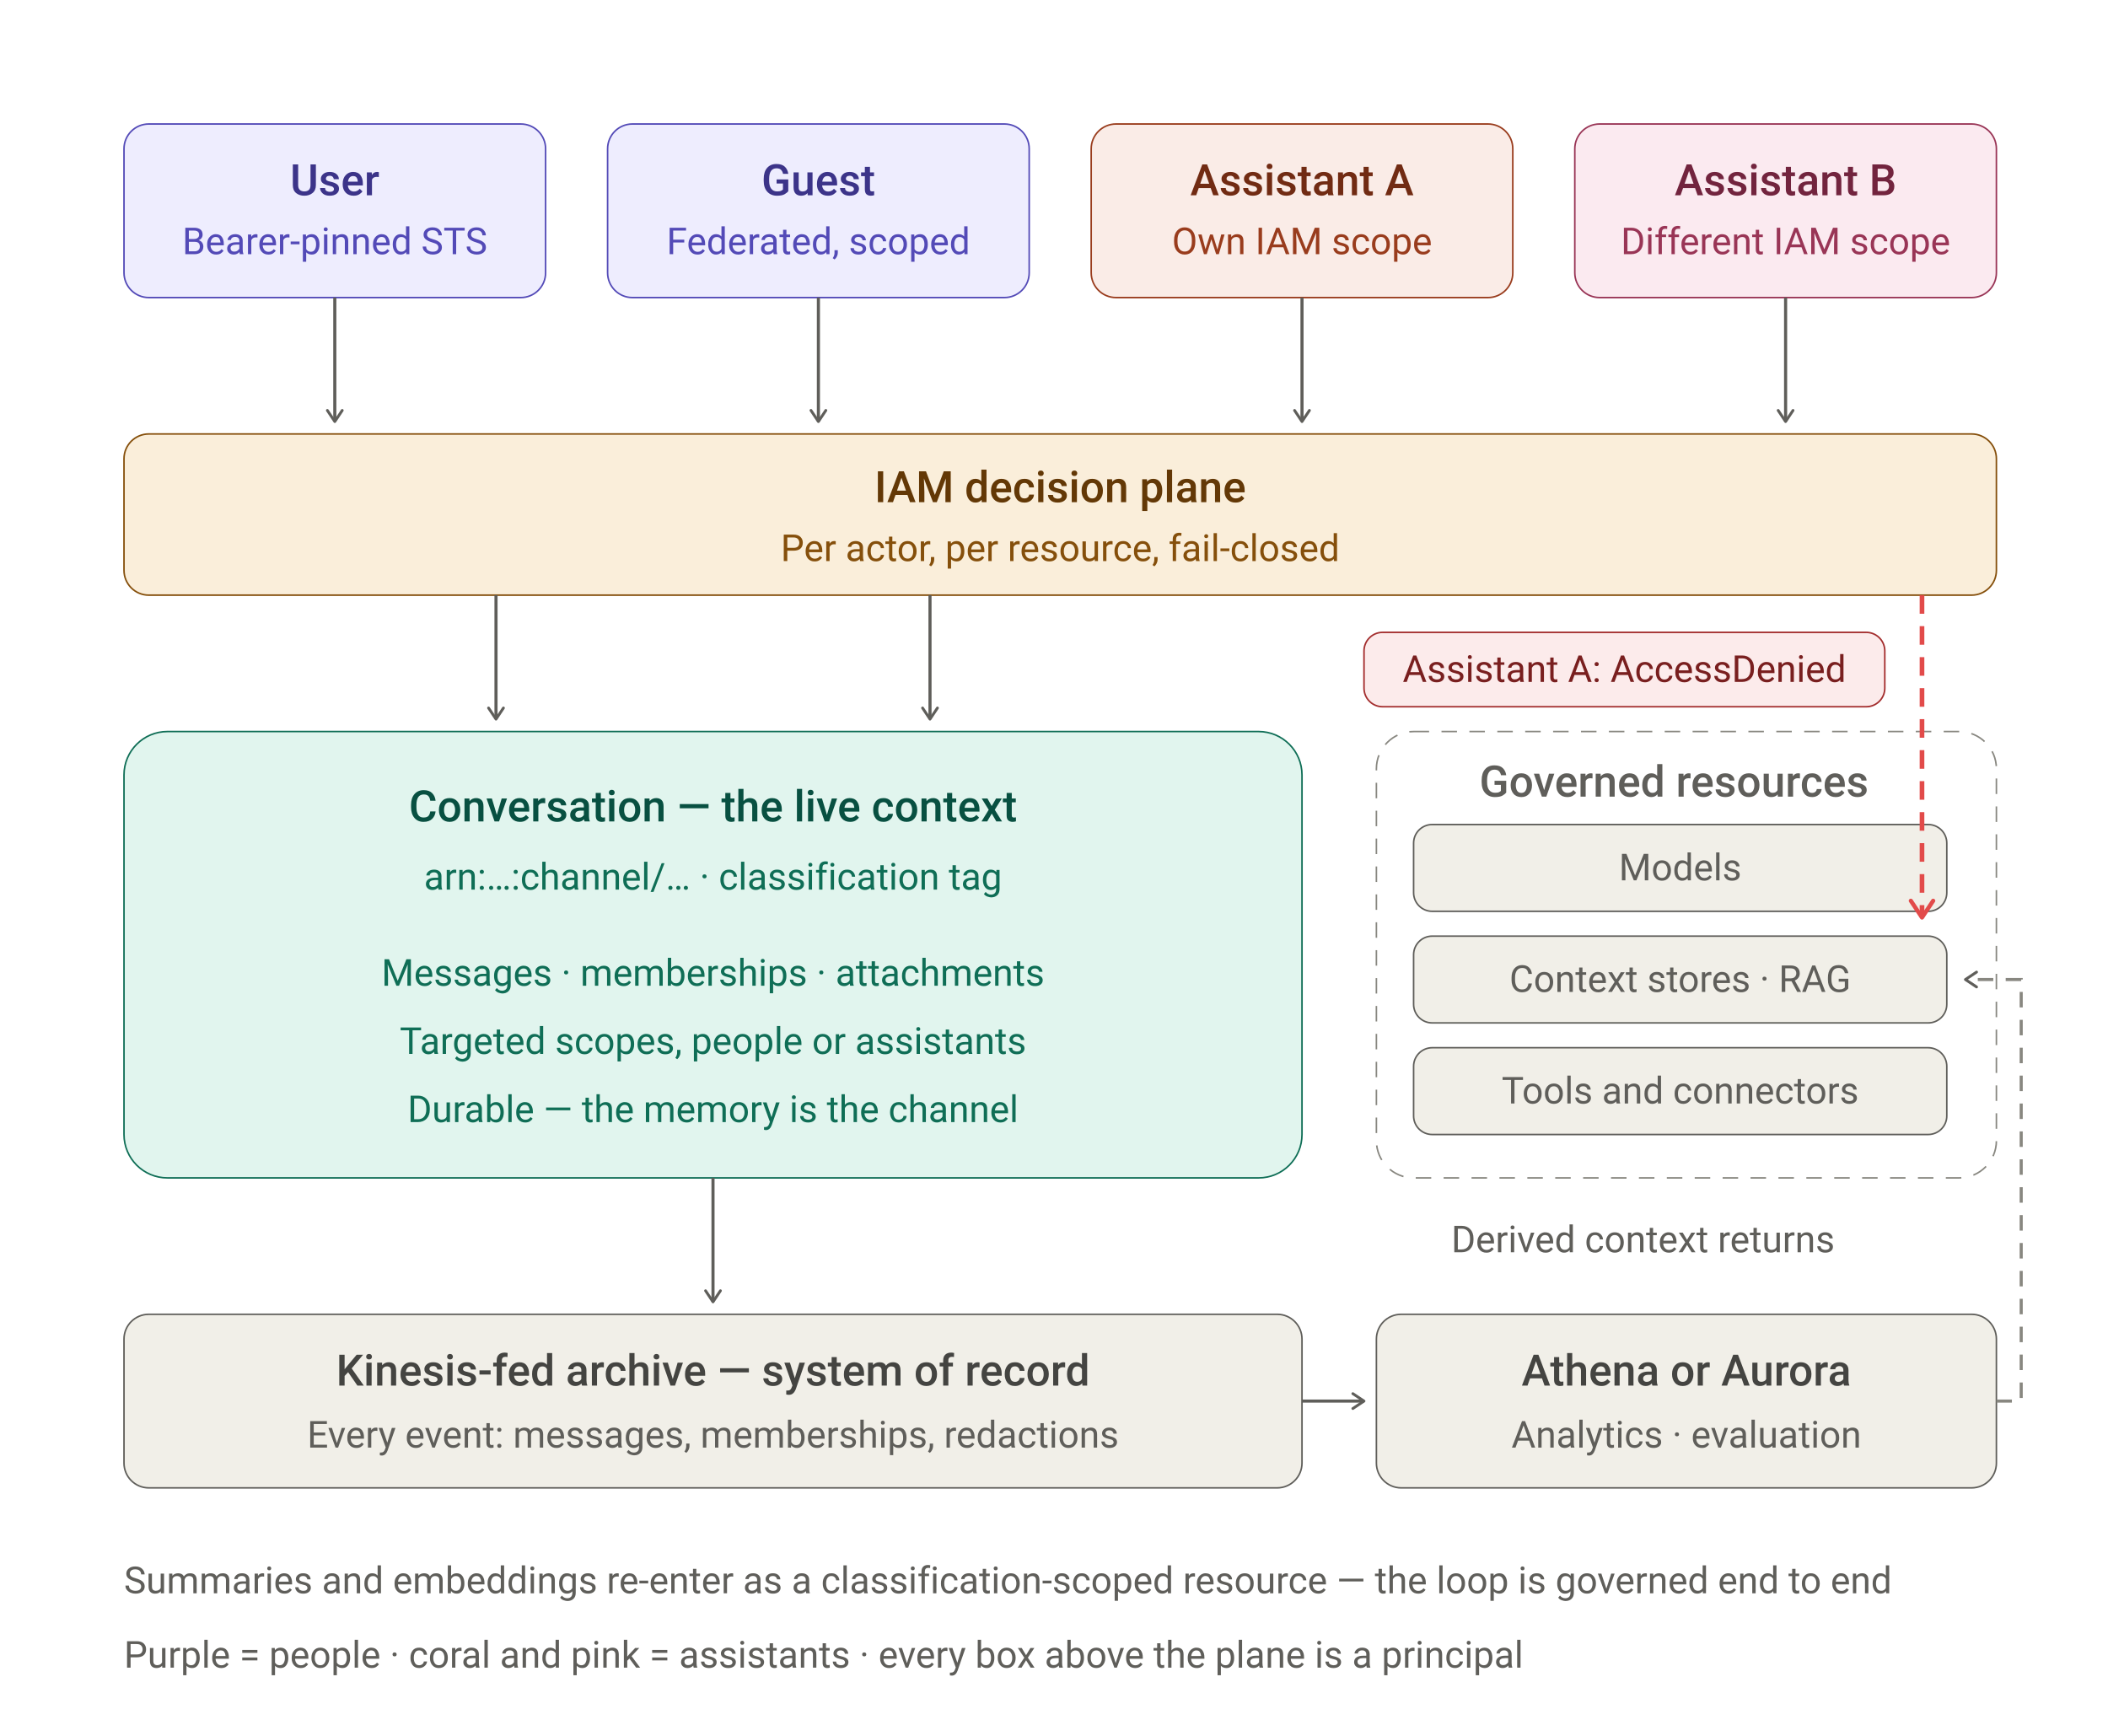
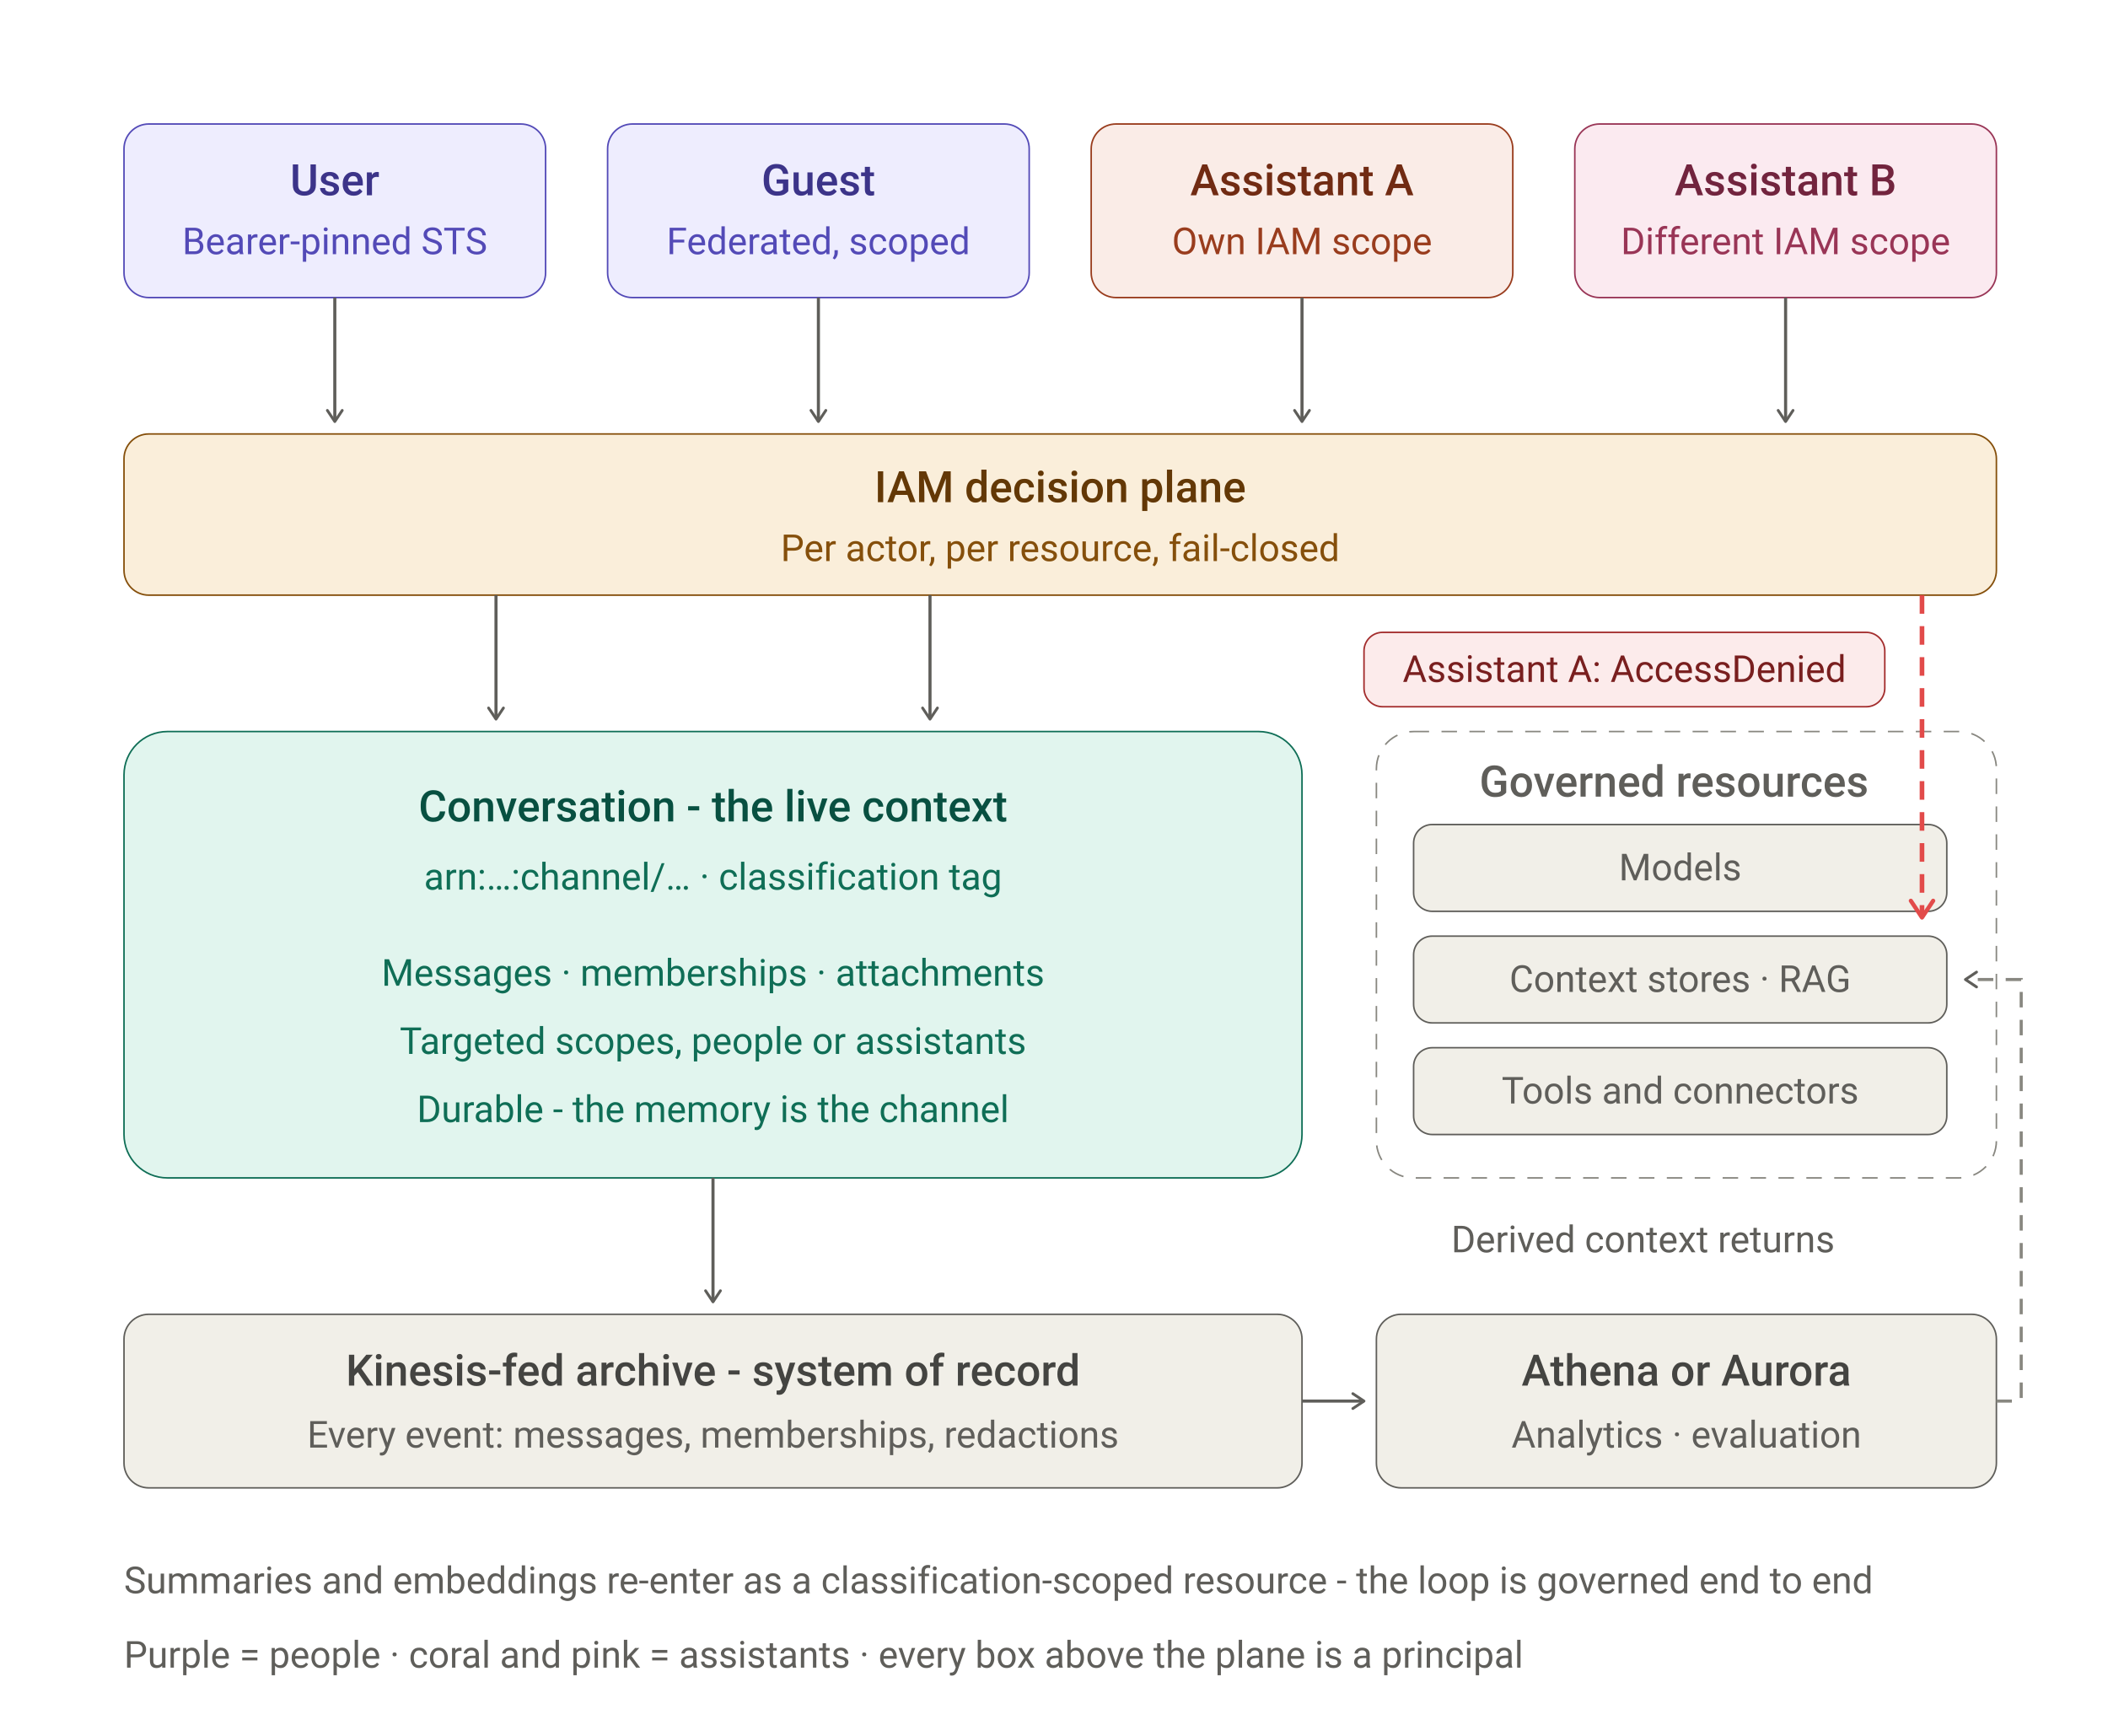
<svg xmlns="http://www.w3.org/2000/svg" width="680" viewBox="0 0 680 560" role="img" aria-labelledby="ap-title ap-desc">
  <style>
text{font-family:-apple-system,BlinkMacSystemFont,'Segoe UI',Roboto,Helvetica,Arial,sans-serif}
.h{font-size:14px;font-weight:500}.s{font-size:12px;font-weight:400}
.plain{fill:#5F5E5A}
.ln{stroke:#5F5E5A;stroke-width:1;fill:none}
.dash{stroke:#888780;stroke-width:1;fill:none;stroke-dasharray:5 4}
.frame{fill:none;stroke:#888780;stroke-width:.5;stroke-dasharray:5 4}
.deny{stroke:#E24B4A;stroke-width:1.5;fill:none;stroke-dasharray:6 4}
.purple rect{fill:#EEEDFE;stroke:#534AB7;stroke-width:.5}.purple .h{fill:#3C3489}.purple .s{fill:#534AB7}
.coral rect{fill:#FAECE7;stroke:#993C1D;stroke-width:.5}.coral .h{fill:#712B13}.coral .s{fill:#993C1D}
.pink rect{fill:#FBEAF0;stroke:#993556;stroke-width:.5}.pink .h{fill:#72243E}.pink .s{fill:#993556}
.amber rect{fill:#FAEEDA;stroke:#854F0B;stroke-width:.5}.amber .h{fill:#633806}.amber .s{fill:#854F0B}
.teal rect{fill:#E1F5EE;stroke:#0F6E56;stroke-width:.5}.teal .h{fill:#085041}.teal .s{fill:#0F6E56}
.gray rect{fill:#F1EFE8;stroke:#5F5E5A;stroke-width:.5}.gray .h{fill:#444441}.gray .s{fill:#5F5E5A}
.redb rect{fill:#FCEBEB;stroke:#A32D2D;stroke-width:.5}.redb .s{fill:#791F1F}
@media(prefers-color-scheme:dark){
.plain{fill:#B4B2A9}.ln{stroke:#B4B2A9}.dash{stroke:#B4B2A9}.frame{stroke:#B4B2A9}
.purple rect{fill:#3C3489;stroke:#AFA9EC}.purple .h{fill:#CECBF6}.purple .s{fill:#AFA9EC}
.coral rect{fill:#712B13;stroke:#F0997B}.coral .h{fill:#F5C4B3}.coral .s{fill:#F0997B}
.pink rect{fill:#72243E;stroke:#ED93B1}.pink .h{fill:#F4C0D1}.pink .s{fill:#ED93B1}
.amber rect{fill:#633806;stroke:#EF9F27}.amber .h{fill:#FAC775}.amber .s{fill:#EF9F27}
.teal rect{fill:#085041;stroke:#5DCAA5}.teal .h{fill:#9FE1CB}.teal .s{fill:#5DCAA5}
.gray rect{fill:#444441;stroke:#B4B2A9}.gray .h{fill:#D3D1C7}.gray .s{fill:#B4B2A9}
.redb rect{fill:#791F1F;stroke:#F09595}.redb .s{fill:#F7C1C1}
}
</style>
  <defs>
    <marker id="ag" viewBox="0 0 10 10" refX="8" refY="5" markerWidth="6" markerHeight="6" orient="auto-start-reverse">
      <path d="M2 1L8 5L2 9" fill="none" stroke="#5F5E5A" stroke-width="1.5" stroke-linecap="round" stroke-linejoin="round" />
    </marker>
    <marker id="ar" viewBox="0 0 10 10" refX="8" refY="5" markerWidth="6" markerHeight="6" orient="auto-start-reverse">
      <path d="M2 1L8 5L2 9" fill="none" stroke="#E24B4A" stroke-width="1.5" stroke-linecap="round" stroke-linejoin="round" />
    </marker>
  </defs>
  <g class="purple">
    <rect x="40" y="40" width="136" height="56" rx="8" />
    <text class="h" x="108" y="63" text-anchor="middle">User</text>
    <text class="s" x="108" y="82" text-anchor="middle">Bearer-pinned STS</text>
  </g>
  <g class="purple">
    <rect x="196" y="40" width="136" height="56" rx="8" />
    <text class="h" x="264" y="63" text-anchor="middle">Guest</text>
    <text class="s" x="264" y="82" text-anchor="middle">Federated, scoped</text>
  </g>
  <g class="coral">
    <rect x="352" y="40" width="136" height="56" rx="8" />
    <text class="h" x="420" y="63" text-anchor="middle">Assistant A</text>
    <text class="s" x="420" y="82" text-anchor="middle">Own IAM scope</text>
  </g>
  <g class="pink">
    <rect x="508" y="40" width="136" height="56" rx="8" />
    <text class="h" x="576" y="63" text-anchor="middle">Assistant B</text>
    <text class="s" x="576" y="82" text-anchor="middle">Different IAM scope</text>
  </g>
  <line class="ln" x1="108" y1="96" x2="108" y2="136" marker-end="url(#ag)" />
  <line class="ln" x1="264" y1="96" x2="264" y2="136" marker-end="url(#ag)" />
  <line class="ln" x1="420" y1="96" x2="420" y2="136" marker-end="url(#ag)" />
  <line class="ln" x1="576" y1="96" x2="576" y2="136" marker-end="url(#ag)" />
  <g class="amber">
    <rect x="40" y="140" width="604" height="52" rx="8" />
    <text class="h" x="342" y="162" text-anchor="middle">IAM decision plane</text>
    <text class="s" x="342" y="181" text-anchor="middle">Per actor, per resource, fail-closed</text>
  </g>
  <line class="ln" x1="160" y1="192" x2="160" y2="232" marker-end="url(#ag)" />
  <line class="ln" x1="300" y1="192" x2="300" y2="232" marker-end="url(#ag)" />
  <g class="teal">
    <rect x="40" y="236" width="380" height="144" rx="14" />
-     <text class="h" x="230" y="265" text-anchor="middle">Conversation — the live context</text>
+     <text class="h" x="230" y="265" text-anchor="middle">Conversation - the live context</text>
    <text class="s" x="230" y="287" text-anchor="middle">arn:…:channel/… · classification tag</text>
    <text class="s" x="230" y="318" text-anchor="middle">Messages · memberships · attachments</text>
    <text class="s" x="230" y="340" text-anchor="middle">Targeted scopes, people or assistants</text>
-     <text class="s" x="230" y="362" text-anchor="middle">Durable — the memory is the channel</text>
+     <text class="s" x="230" y="362" text-anchor="middle">Durable - the memory is the channel</text>
  </g>
  <rect class="frame" x="444" y="236" width="200" height="144" rx="12" />
  <text class="h plain" x="540" y="257" text-anchor="middle">Governed resources</text>
  <g class="gray">
    <rect x="456" y="266" width="172" height="28" rx="6" />
    <text class="s" x="542" y="284" text-anchor="middle">Models</text>
  </g>
  <g class="gray">
    <rect x="456" y="302" width="172" height="28" rx="6" />
    <text class="s" x="542" y="320" text-anchor="middle">Context stores · RAG</text>
  </g>
  <g class="gray">
    <rect x="456" y="338" width="172" height="28" rx="6" />
    <text class="s" x="542" y="356" text-anchor="middle">Tools and connectors</text>
  </g>
  <g class="redb">
    <rect x="440" y="204" width="168" height="24" rx="6" />
    <text class="s" x="524" y="220" text-anchor="middle">Assistant A: AccessDenied</text>
  </g>
  <path class="deny" d="M620 192 L620 296" marker-end="url(#ar)" />
  <line class="ln" x1="230" y1="380" x2="230" y2="420" marker-end="url(#ag)" />
  <g class="gray">
    <rect x="40" y="424" width="380" height="56" rx="8" />
-     <text class="h" x="230" y="447" text-anchor="middle">Kinesis-fed archive — system of record</text>
+     <text class="h" x="230" y="447" text-anchor="middle">Kinesis-fed archive - system of record</text>
    <text class="s" x="230" y="467" text-anchor="middle">Every event: messages, memberships, redactions</text>
  </g>
  <line class="ln" x1="420" y1="452" x2="440" y2="452" marker-end="url(#ag)" />
  <g class="gray">
    <rect x="444" y="424" width="200" height="56" rx="8" />
    <text class="h" x="544" y="447" text-anchor="middle">Athena or Aurora</text>
    <text class="s" x="544" y="467" text-anchor="middle">Analytics · evaluation</text>
  </g>
  <path class="dash" d="M644 452 L652 452 L652 316 L634 316" marker-end="url(#ag)" />
  <text class="s plain" x="530" y="404" text-anchor="middle">Derived context returns</text>
-   <text class="s plain" x="40" y="514">Summaries and embeddings re-enter as a classification-scoped resource — the loop is governed end to end</text>
+   <text class="s plain" x="40" y="514">Summaries and embeddings re-enter as a classification-scoped resource - the loop is governed end to end</text>
  <text class="s plain" x="40" y="538">Purple = people · coral and pink = assistants · every box above the plane is a principal</text>
</svg>
